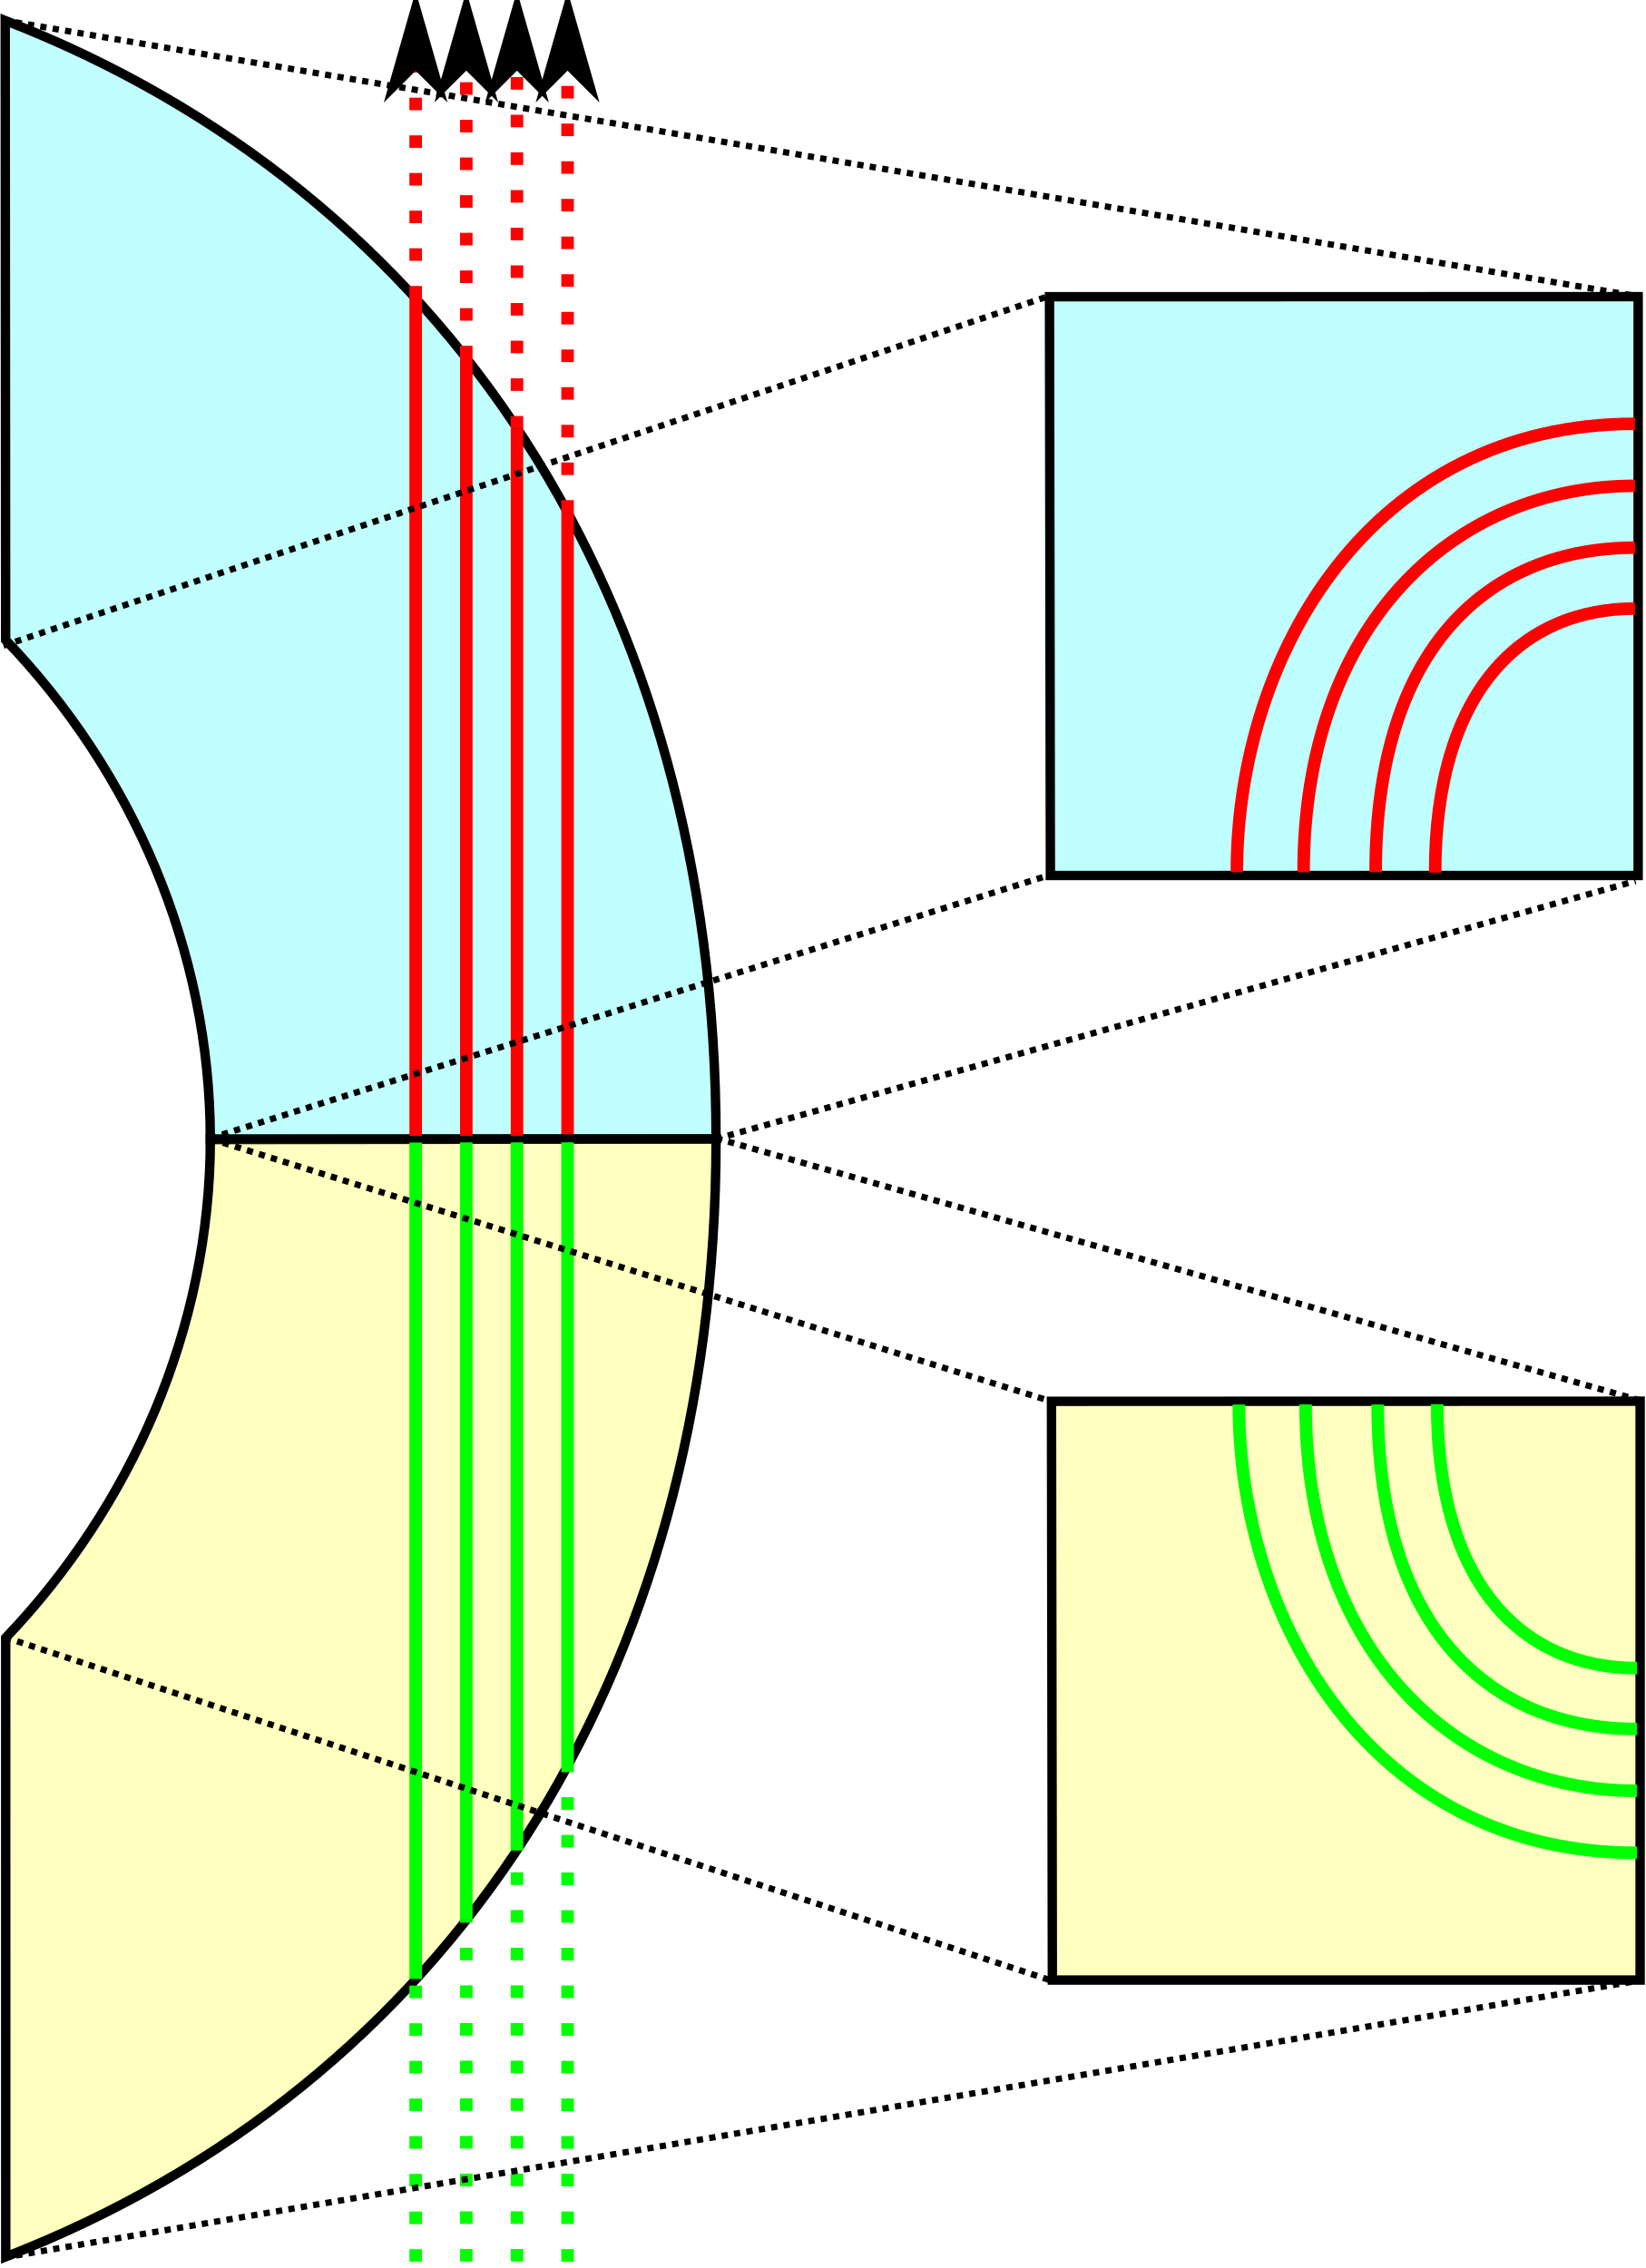
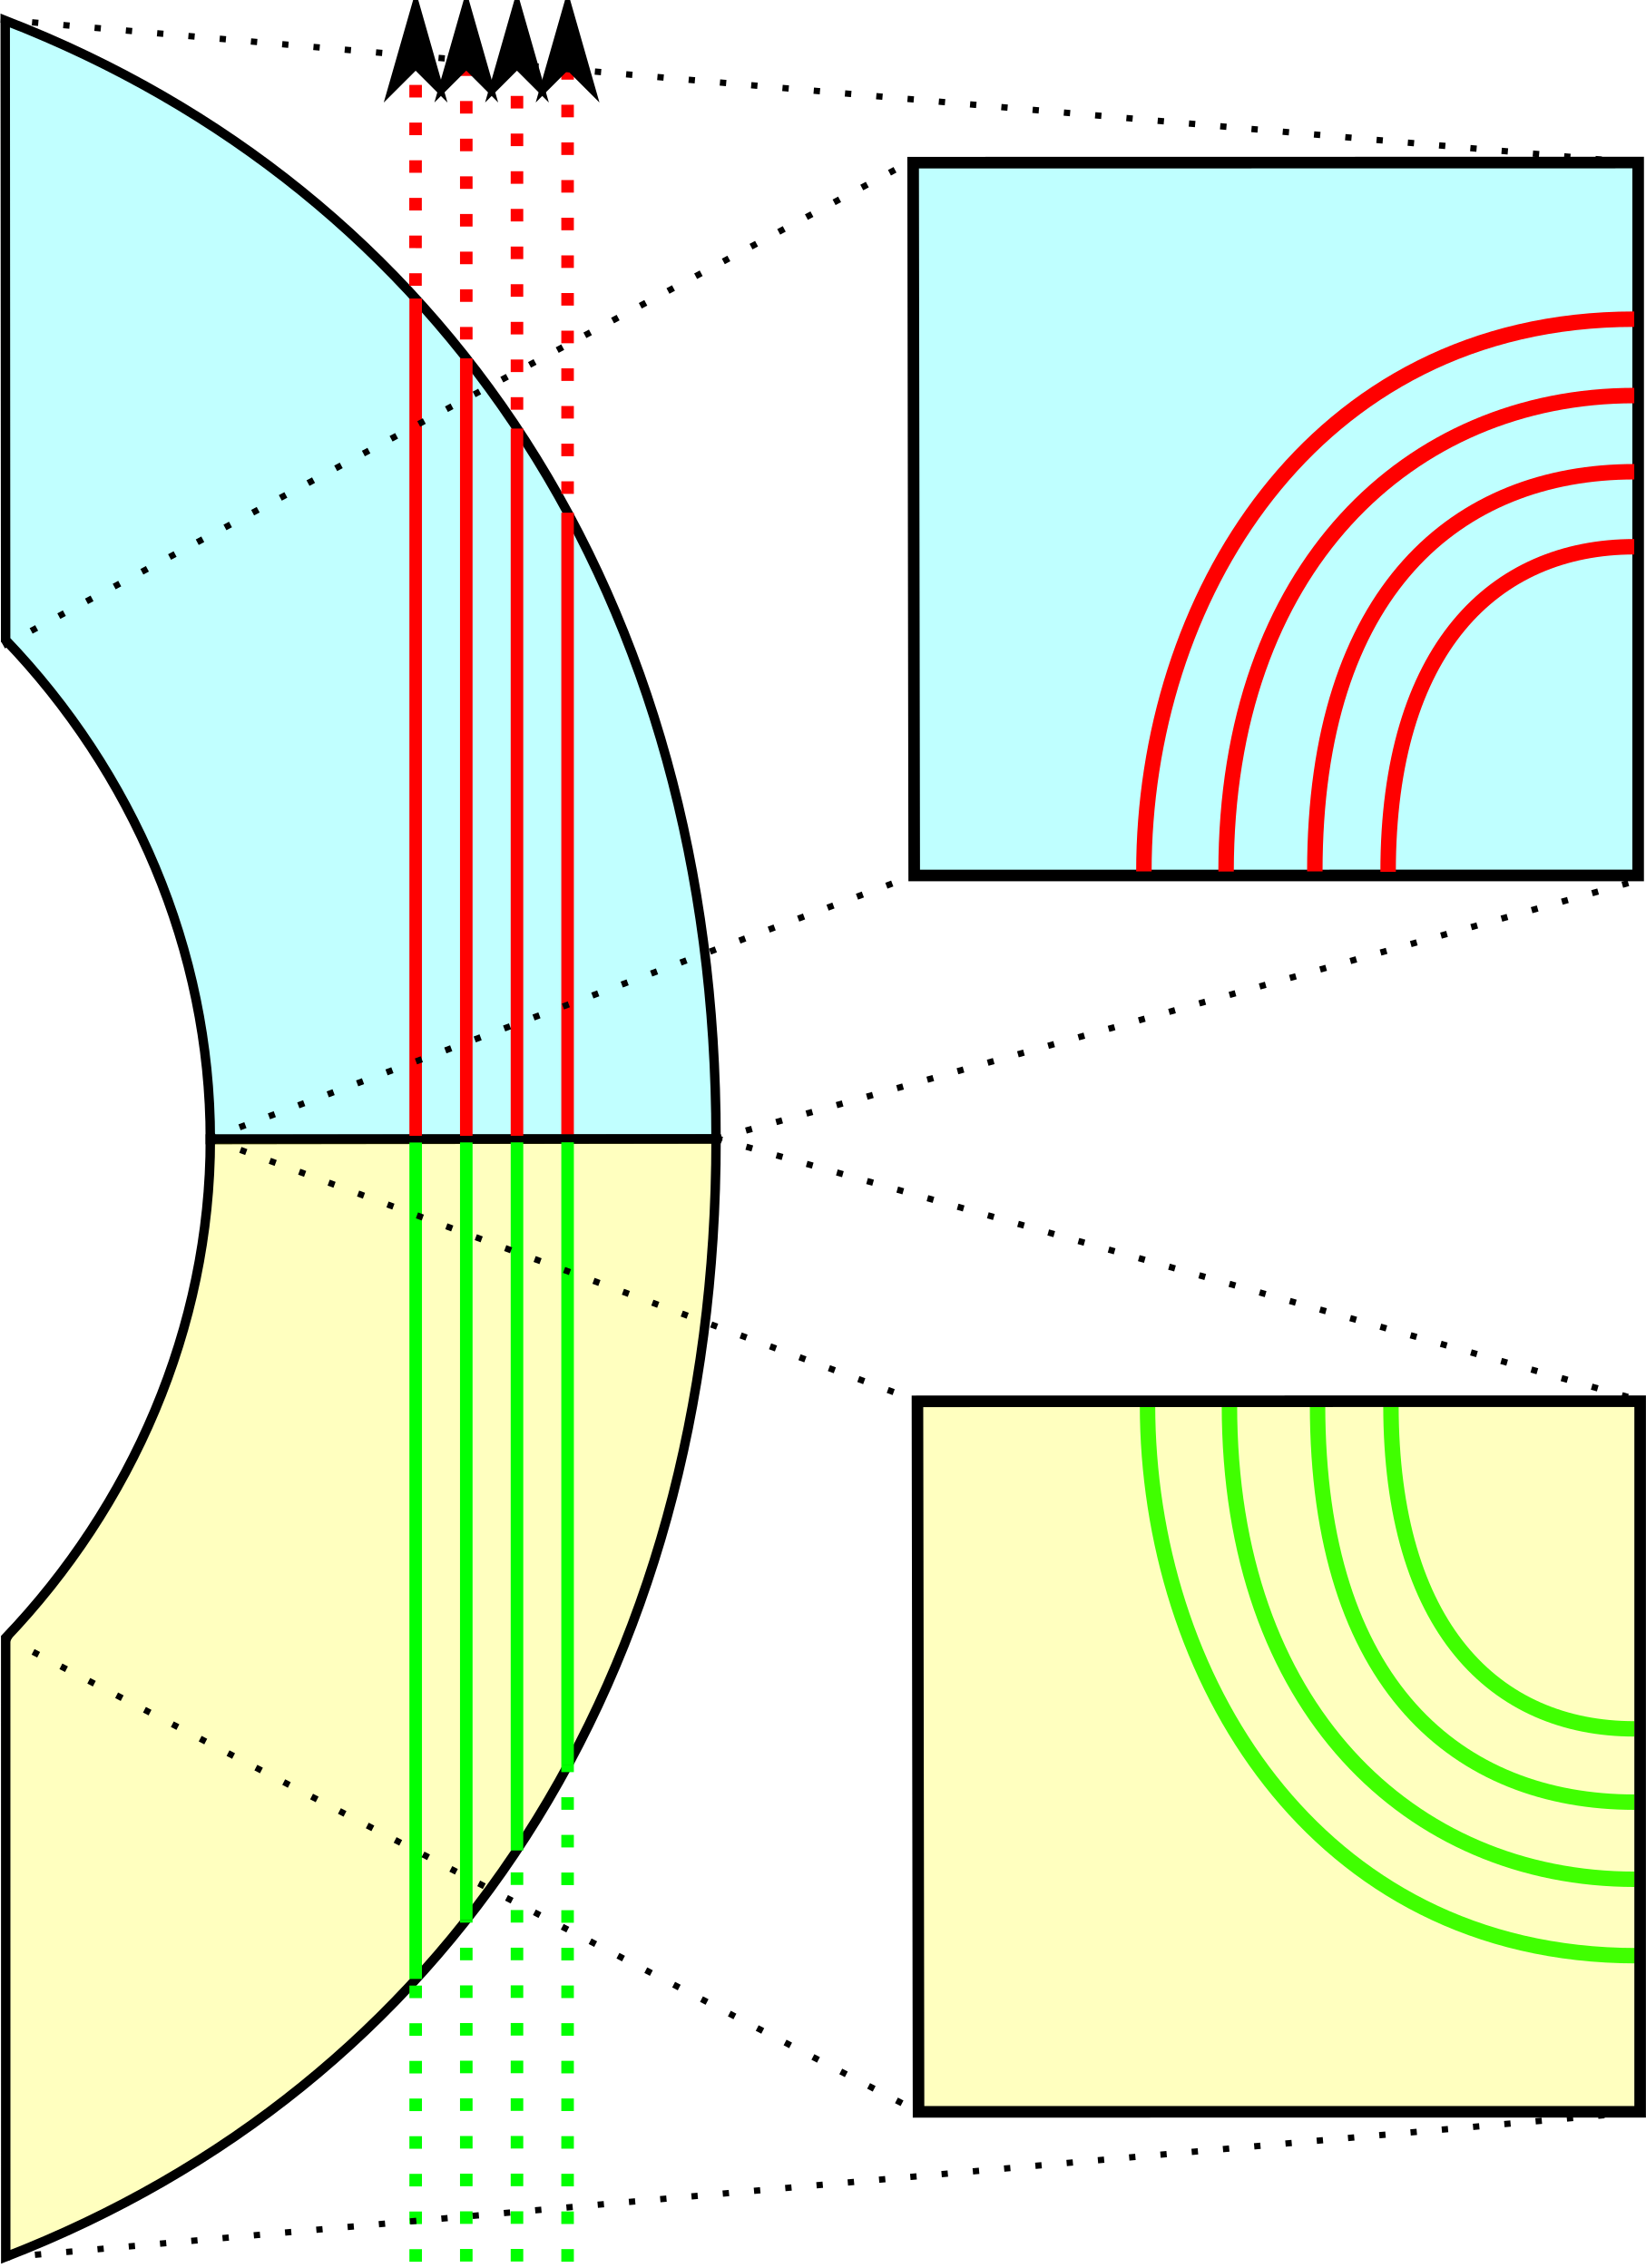
<svg xmlns="http://www.w3.org/2000/svg" width="262.203" height="361.373" id="svg2" version="1.1">
  <defs id="defs4">
    <marker orient="auto" refY="0" refX="0" id="Arrow1Mend" style="overflow:visible">
      <path id="path4033" d="M 0,0 5,-5 -12.5,0 5,5 0,0 z" style="fill-rule:evenodd;stroke:#000000;stroke-width:1pt;marker-start:none" transform="matrix(-0.4,0,0,-0.4,-4,0)" />
    </marker>
  </defs>
  <g id="layer1" transform="translate(-225.953,-303.9839)">
    <path style="fill:#0affff;fill-opacity:0.25;stroke:#000000;stroke-width:1.5;stroke-linecap:butt;stroke-linejoin:miter;stroke-miterlimit:4;stroke-opacity:1;stroke-dasharray:none" d="m 226.852,405.956 c 20.071,20.945 32.607,49.245 32.607,79.612 l 80.561,-0.109 c 0,-86.207 -43.307,-151.065 -113.235,-178.208 z" id="path3941" />
    <path style="fill:none;stroke:#ff0000;stroke-width:2;stroke-linecap:butt;stroke-linejoin:miter;stroke-miterlimit:4;stroke-opacity:1;stroke-dasharray:none;marker-end:none" d="m 316.37,484.956 0,-99.281" id="path3816" />
-     <path style="fill:none;stroke:#ff0000;stroke-width:2;stroke-linecap:butt;stroke-linejoin:miter;stroke-miterlimit:4;stroke-opacity:1;stroke-dasharray:2,4;stroke-dashoffset:0;marker-end:url(#Arrow1Mend)" d="m 316.37,385.675 0,-79.187" id="path3025" />
+     <path style="fill:none;stroke:#ff0000;stroke-width:2;stroke-linecap:butt;stroke-linejoin:miter;stroke-miterlimit:4;stroke-opacity:1;stroke-dasharray:2,4;stroke-dashoffset:9;marker-end:url(#Arrow1Mend)" d="m 316.37,385.675 0,-79.187" id="path3025" />
    <path style="fill:#ffff00;fill-opacity:0.25;stroke:#000000;stroke-width:1.5;stroke-linecap:butt;stroke-linejoin:miter;stroke-miterlimit:4;stroke-opacity:1;stroke-dasharray:none" d="m 226.868,663.576 c 70.009,-27.174 113.155,-91.929 113.155,-178.121 l -80.561,0 c 0,30.253 -12.649,58.584 -32.602,79.491 z" id="path3163" />
    <path style="fill:#808080;stroke:#00ff00;stroke-width:2;stroke-linecap:butt;stroke-linejoin:miter;stroke-miterlimit:4;stroke-opacity:1;stroke-dasharray:2,4;stroke-dashoffset:0" d="m 316.37,664.346 0,-79.078" id="path3026" />
    <path style="fill:#808080;stroke:#00ff00;stroke-width:2;stroke-linecap:butt;stroke-linejoin:miter;stroke-miterlimit:4;stroke-opacity:1;stroke-dasharray:none" d="m 316.37,585.268 0,-99.273" id="path3141" />
    <path style="fill:#808080;stroke:#00ff00;stroke-width:2;stroke-linecap:butt;stroke-linejoin:miter;stroke-miterlimit:4;stroke-opacity:1;stroke-dasharray:2,4;stroke-dashoffset:0" d="m 308.309,664.321 0,-65.49" id="path3022" />
    <path style="fill:#808080;stroke:#00ff00;stroke-width:2;stroke-linecap:butt;stroke-linejoin:miter;stroke-miterlimit:4;stroke-opacity:1;stroke-dasharray:none" d="m 308.309,598.831 0,-112.827" id="path3153" />
    <path style="fill:#808080;stroke:#00ff00;stroke-width:2;stroke-linecap:butt;stroke-linejoin:miter;stroke-miterlimit:4;stroke-opacity:1;stroke-dasharray:2,4;stroke-dashoffset:0" d="m 300.233,664.327 0,-54.371" id="path3018" />
    <path style="fill:#808080;stroke:#00ff00;stroke-width:2;stroke-linecap:butt;stroke-linejoin:miter;stroke-miterlimit:4;stroke-opacity:1;stroke-dasharray:none" d="m 300.233,609.956 0,-123.945" id="path3157" />
    <path style="fill:#808080;stroke:#00ff00;stroke-width:2;stroke-linecap:butt;stroke-linejoin:miter;stroke-miterlimit:4;stroke-opacity:1;stroke-dasharray:none" d="m 292.172,619.3 0,-133.273" id="path3161" />
    <path style="fill:#808080;stroke:#00ff00;stroke-width:2;stroke-linecap:butt;stroke-linejoin:miter;stroke-miterlimit:4;stroke-opacity:1;stroke-dasharray:2,4;stroke-dashoffset:0" d="m 292.172,664.357 0,-45.057" id="path3014" />
    <path style="fill:none;stroke:#ff0000;stroke-width:2;stroke-linecap:butt;stroke-linejoin:miter;stroke-miterlimit:4;stroke-opacity:1;stroke-dasharray:none;marker-end:none" d="m 308.309,484.955 0,-112.687" id="path3812" />
-     <path style="fill:none;stroke:#ff0000;stroke-width:2;stroke-linecap:butt;stroke-linejoin:miter;stroke-miterlimit:4;stroke-opacity:1;stroke-dasharray:2,4;stroke-dashoffset:0;marker-end:url(#Arrow1Mend)" d="m 308.309,372.268 0,-65.779" id="path3025-9" />
+     <path style="fill:none;stroke:#ff0000;stroke-width:2;stroke-linecap:butt;stroke-linejoin:miter;stroke-miterlimit:4;stroke-opacity:1;stroke-dasharray:2,4;stroke-dashoffset:9;marker-end:url(#Arrow1Mend)" d="m 308.309,372.268 0,-65.779" id="path3025-9" />
    <path style="fill:none;stroke:#ff0000;stroke-width:2;stroke-linecap:butt;stroke-linejoin:miter;stroke-miterlimit:4;stroke-opacity:1;stroke-dasharray:none;marker-end:none" d="m 300.233,484.963 0,-123.882" id="path3808" />
-     <path style="fill:none;stroke:#ff0000;stroke-width:2;stroke-linecap:butt;stroke-linejoin:miter;stroke-miterlimit:4;stroke-opacity:1;stroke-dasharray:2,4;stroke-dashoffset:0;marker-end:url(#Arrow1Mend)" d="m 300.233,361.081 0,-54.597" id="path3025-8" />
+     <path style="fill:none;stroke:#ff0000;stroke-width:2;stroke-linecap:butt;stroke-linejoin:miter;stroke-miterlimit:4;stroke-opacity:1;stroke-dasharray:2,4;stroke-dashoffset:9;marker-end:url(#Arrow1Mend)" d="m 300.233,361.081 0,-54.597" id="path3025-8" />
    <path style="fill:none;stroke:#ff0000;stroke-width:2;stroke-linecap:butt;stroke-linejoin:miter;stroke-miterlimit:4;stroke-opacity:1;stroke-dasharray:none;marker-end:none" d="m 292.172,484.964 0,-133.414" id="path3804" />
-     <path style="fill:none;stroke:#ff0000;stroke-width:2;stroke-linecap:butt;stroke-linejoin:miter;stroke-miterlimit:4;stroke-opacity:1;stroke-dasharray:2,4;stroke-dashoffset:0;marker-end:url(#Arrow1Mend)" d="m 292.172,351.55 0,-45.052" id="path3025-9-2" />
-     <path style="fill:#ffff00;fill-opacity:0.25;stroke:#000000;stroke-width:1.5;stroke-linecap:butt;stroke-linejoin:miter;stroke-miterlimit:4;stroke-opacity:1;stroke-dasharray:none" d="m 393.597,619.477 -0.14,-92.215 93.776,-0.015 -0.002,92.228 z" id="path3943-5-1" />
-     <path style="fill:#00ffff;fill-opacity:0.25;stroke:#000000;stroke-width:1.5;stroke-linecap:butt;stroke-linejoin:miter;stroke-miterlimit:4;stroke-opacity:1;stroke-dasharray:none" d="m 393.281,443.479 -0.14,-92.215 93.776,-0.015 -0.002,92.228 z" id="path3943-5-1-5" />
-     <path style="fill:none;stroke:#000000;stroke-width:1;stroke-linecap:butt;stroke-linejoin:miter;stroke-miterlimit:4;stroke-opacity:1;stroke-dasharray:1, 1;stroke-dashoffset:0" d="m 259.557,485.464 133.959,41.839" id="path4555" />
-     <path style="fill:none;stroke:#000000;stroke-width:1;stroke-linecap:butt;stroke-linejoin:miter;stroke-miterlimit:4;stroke-opacity:1;stroke-dasharray:1, 1;stroke-dashoffset:0" d="m 340.027,485.337 147.568,41.885" id="path4557" />
-     <path style="fill:none;stroke:#000000;stroke-width:1;stroke-linecap:butt;stroke-linejoin:miter;stroke-miterlimit:4;stroke-opacity:1;stroke-dasharray:1, 1;stroke-dashoffset:0" d="m 226.782,564.878 166.463,54.618" id="path4559" />
-     <path style="fill:none;stroke:#000000;stroke-width:1;stroke-linecap:butt;stroke-linejoin:miter;stroke-miterlimit:4;stroke-opacity:1;stroke-dasharray:1, 1;stroke-dashoffset:0" d="M 226.539,663.697 487.656,619.462" id="path4561" />
-     <path style="fill:none;stroke:#000000;stroke-width:1;stroke-linecap:butt;stroke-linejoin:miter;stroke-miterlimit:4;stroke-opacity:1;stroke-dasharray:1, 1;stroke-dashoffset:0" d="M 339.967,485.475 486.5,444.362" id="path4565" />
-     <path style="fill:none;stroke:#000000;stroke-width:1;stroke-linecap:butt;stroke-linejoin:miter;stroke-miterlimit:4;stroke-opacity:1;stroke-dasharray:1, 1;stroke-dashoffset:0" d="M 259.426,485.354 393.203,443.393" id="path4567" />
-     <path style="fill:none;stroke:#000000;stroke-width:1;stroke-linecap:butt;stroke-linejoin:miter;stroke-miterlimit:4;stroke-opacity:1;stroke-dasharray:1, 1;stroke-dashoffset:0" d="m 226.453,307.199 260.844,44.069" id="path4569" />
-     <path style="fill:none;stroke:#000000;stroke-width:1;stroke-linecap:butt;stroke-linejoin:miter;stroke-miterlimit:4;stroke-opacity:1;stroke-dasharray:1, 1;stroke-dashoffset:0" d="M 226.5,406.862 392.801,351.241" id="path4571" />
-     <path style="fill:none;stroke:#00ff00;stroke-width:2;stroke-linecap:butt;stroke-linejoin:miter;stroke-miterlimit:4;stroke-opacity:1;stroke-dasharray:none" d="m 486.728,569.771 c -18.052,0 -31.832,-13.12 -31.832,-42.056" id="path4573" />
-     <path style="fill:none;stroke:#00ff00;stroke-width:2;stroke-linecap:butt;stroke-linejoin:miter;stroke-miterlimit:4;stroke-opacity:1;stroke-dasharray:none" d="m 486.733,579.473 c -22.784,0 -41.315,-15.229 -41.315,-51.704" id="path4575" />
-     <path style="fill:none;stroke:#00ff00;stroke-width:2;stroke-linecap:butt;stroke-linejoin:miter;stroke-miterlimit:4;stroke-opacity:1;stroke-dasharray:none" d="m 486.728,599.21 c -42.018,0 -63.419,-36.649 -63.419,-71.435" id="path4579" />
-     <path style="fill:none;stroke:#00ff00;stroke-width:2;stroke-linecap:butt;stroke-linejoin:miter;stroke-miterlimit:4;stroke-opacity:1;stroke-dasharray:none" d="m 486.733,589.329 c -29.06,0 -52.794,-22.215 -52.794,-61.569" id="path4577" />
-     <path style="fill:none;stroke:#ff0000;stroke-width:2;stroke-linecap:butt;stroke-linejoin:miter;stroke-miterlimit:4;stroke-opacity:1;stroke-dasharray:none" d="m 486.407,400.952 c -18.052,0 -31.832,13.12 -31.832,42.056" id="path4573-2" />
-     <path style="fill:none;stroke:#ff0000;stroke-width:2;stroke-linecap:butt;stroke-linejoin:miter;stroke-miterlimit:4;stroke-opacity:1;stroke-dasharray:none" d="m 486.412,391.249 c -22.784,0 -41.315,15.229 -41.315,51.704" id="path4575-7" />
-     <path style="fill:none;stroke:#ff0000;stroke-width:2;stroke-linecap:butt;stroke-linejoin:miter;stroke-miterlimit:4;stroke-opacity:1;stroke-dasharray:none" d="m 486.407,371.512 c -42.018,0 -63.419,36.649 -63.419,71.435" id="path4579-6" />
-     <path style="fill:none;stroke:#ff0000;stroke-width:2;stroke-linecap:butt;stroke-linejoin:miter;stroke-miterlimit:4;stroke-opacity:1;stroke-dasharray:none" d="m 486.412,381.394 c -29.06,0 -52.794,22.215 -52.794,61.569" id="path4577-1" />
+     <path style="fill:none;stroke:#ff0000;stroke-width:2;stroke-linecap:butt;stroke-linejoin:miter;stroke-miterlimit:4;stroke-opacity:1;stroke-dasharray:2,4;stroke-dashoffset:9;marker-end:url(#Arrow1Mend)" d="m 292.141,352.518 0.031,-46.021" id="path3025-9-2" />
+     <path style="fill:none;stroke:#00ff00;stroke-width:2.455;stroke-linecap:butt;stroke-linejoin:miter;stroke-miterlimit:4;stroke-opacity:1;stroke-dasharray:none" d="m 486.353,603.42 c -35.676,0 -64.549,-27.229 -64.549,-75.542" id="path4577" />
+     <path style="fill:none;stroke:#00ff00;stroke-width:2.455;stroke-linecap:butt;stroke-linejoin:miter;stroke-miterlimit:4;stroke-opacity:1;stroke-dasharray:none" d="m 486.321,591.131 c -27.971,0 -50.478,-18.498 -50.478,-63.278" id="path4575" />
+     <path style="fill:none;stroke:#00ff00;stroke-width:2.455;stroke-linecap:butt;stroke-linejoin:miter;stroke-miterlimit:4;stroke-opacity:1;stroke-dasharray:none" d="m 486.613,615.595 c -51.585,0 -77.858,-44.994 -77.858,-87.7" id="path4579" />
+     <path style="fill:none;stroke:#00ff00;stroke-width:2.455;stroke-linecap:butt;stroke-linejoin:miter;stroke-miterlimit:4;stroke-opacity:1;stroke-dasharray:none" d="m 486.303,579.453 c -22.162,0 -38.77,-16.107 -38.77,-51.631" id="path4573" />
+     <path style="fill:#ffff00;fill-opacity:0.25;stroke:#000000;stroke-width:1.842;stroke-linecap:butt;stroke-linejoin:miter;stroke-miterlimit:4;stroke-opacity:1;stroke-dasharray:none" d="m 372.278,640.476 -0.172,-113.211 115.127,-0.019 -0.002,113.226 z" id="path3943-5-1" />
+     <path style="fill:#00ffff;fill-opacity:0.25;stroke:#000000;stroke-width:1.847;stroke-linecap:butt;stroke-linejoin:miter;stroke-miterlimit:4;stroke-opacity:1;stroke-dasharray:none" d="m 371.589,443.479 -0.173,-113.577 115.5,-0.019 -0.002,113.593 z" id="path3943-5-1-5" />
+     <path style="fill:none;stroke:#ff0000;stroke-width:2.463;stroke-linecap:butt;stroke-linejoin:miter;stroke-miterlimit:4;stroke-opacity:1;stroke-dasharray:none" d="m 486.295,379.149 c -28.062,0 -50.886,18.757 -50.886,63.682" id="path4575-7" />
+     <path style="fill:none;stroke:#ff0000;stroke-width:2.463;stroke-linecap:butt;stroke-linejoin:miter;stroke-miterlimit:4;stroke-opacity:1;stroke-dasharray:none" d="m 486.295,367.011 c -35.792,0 -65.024,27.362 -65.024,75.832" id="path4577-1" />
+     <path style="fill:none;stroke:#ff0000;stroke-width:2.463;stroke-linecap:butt;stroke-linejoin:miter;stroke-miterlimit:4;stroke-opacity:1;stroke-dasharray:none" d="m 486.289,354.84 c -51.753,0 -78.111,45.14 -78.111,87.984" id="path4579-6" />
+     <path style="fill:none;stroke:#000000;stroke-width:1;stroke-linecap:butt;stroke-linejoin:miter;stroke-miterlimit:4;stroke-opacity:1;stroke-dasharray:1, 4;stroke-dashoffset:0" d="m 259.557,485.464 112.569,41.75" id="path4555" />
+     <path style="fill:none;stroke:#000000;stroke-width:1;stroke-linecap:butt;stroke-linejoin:miter;stroke-miterlimit:4;stroke-opacity:1;stroke-dasharray:1,4;stroke-dashoffset:0" d="m 340.027,485.337 147.568,41.885" id="path4557" />
+     <path style="fill:none;stroke:#000000;stroke-width:1;stroke-linecap:butt;stroke-linejoin:miter;stroke-miterlimit:4;stroke-opacity:1;stroke-dasharray:1, 4;stroke-dashoffset:0" d="m 226.782,564.878 145.603,75.655" id="path4559" />
+     <path style="fill:none;stroke:#000000;stroke-width:1;stroke-linecap:butt;stroke-linejoin:miter;stroke-miterlimit:4;stroke-opacity:1;stroke-dasharray:1, 4;stroke-dashoffset:0" d="M 226.539,663.697 487.308,640.494" id="path4561" />
+     <path style="fill:none;stroke:#000000;stroke-width:1;stroke-linecap:butt;stroke-linejoin:miter;stroke-miterlimit:4;stroke-opacity:1;stroke-dasharray:1,4;stroke-dashoffset:0" d="M 339.967,485.475 486.5,444.362" id="path4565" />
+     <path style="fill:none;stroke:#000000;stroke-width:1;stroke-linecap:butt;stroke-linejoin:miter;stroke-miterlimit:4;stroke-opacity:1;stroke-dasharray:1, 4;stroke-dashoffset:0" d="M 259.426,485.354 371.578,443.456" id="path4567" />
+     <path style="fill:none;stroke:#000000;stroke-width:1;stroke-linecap:butt;stroke-linejoin:miter;stroke-miterlimit:4;stroke-opacity:1;stroke-dasharray:1, 4;stroke-dashoffset:0" d="m 226.078,307.105 260.844,22.819" id="path4569" />
+     <path style="fill:none;stroke:#000000;stroke-width:1;stroke-linecap:butt;stroke-linejoin:miter;stroke-miterlimit:4;stroke-opacity:1;stroke-dasharray:1, 4;stroke-dashoffset:0" d="M 226.5,406.862 371.426,329.491" id="path4571" />
+     <path style="fill:none;stroke:#ff0000;stroke-width:2.463;stroke-linecap:butt;stroke-linejoin:miter;stroke-miterlimit:4;stroke-opacity:1;stroke-dasharray:none" d="m 486.289,391.1 c -22.233,0 -39.206,16.159 -39.206,51.799" id="path4573-2" />
  </g>
</svg>
